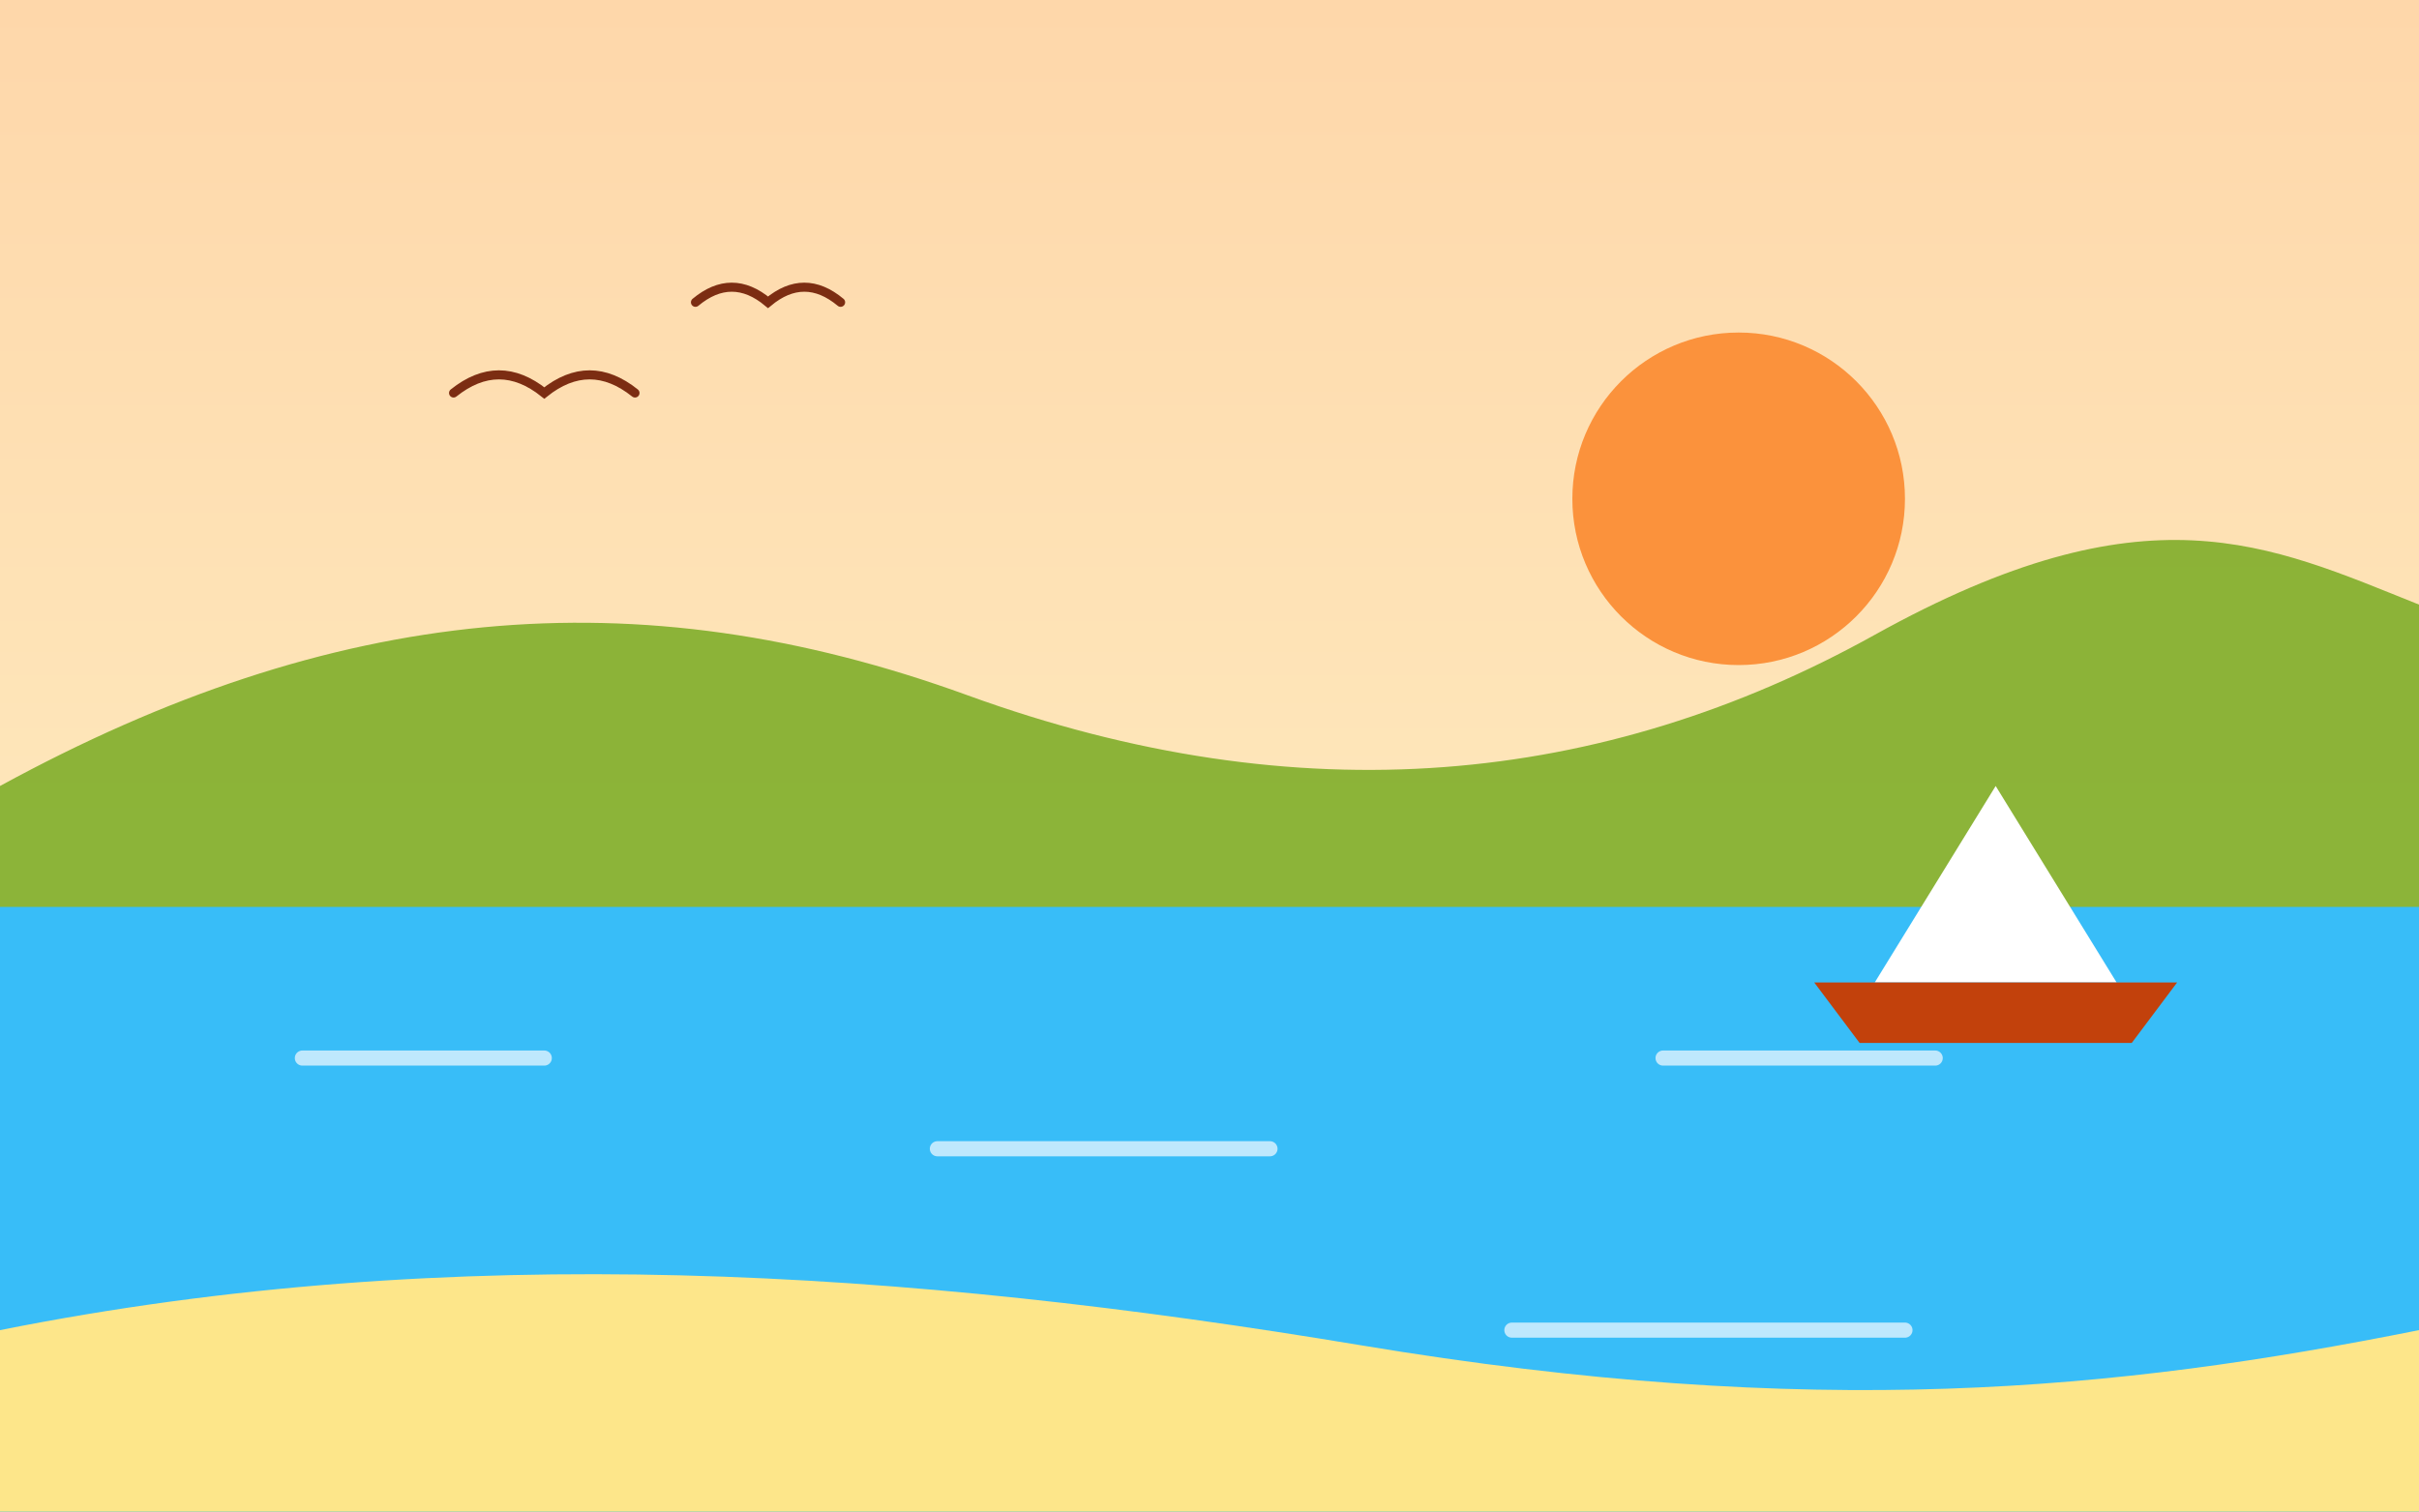
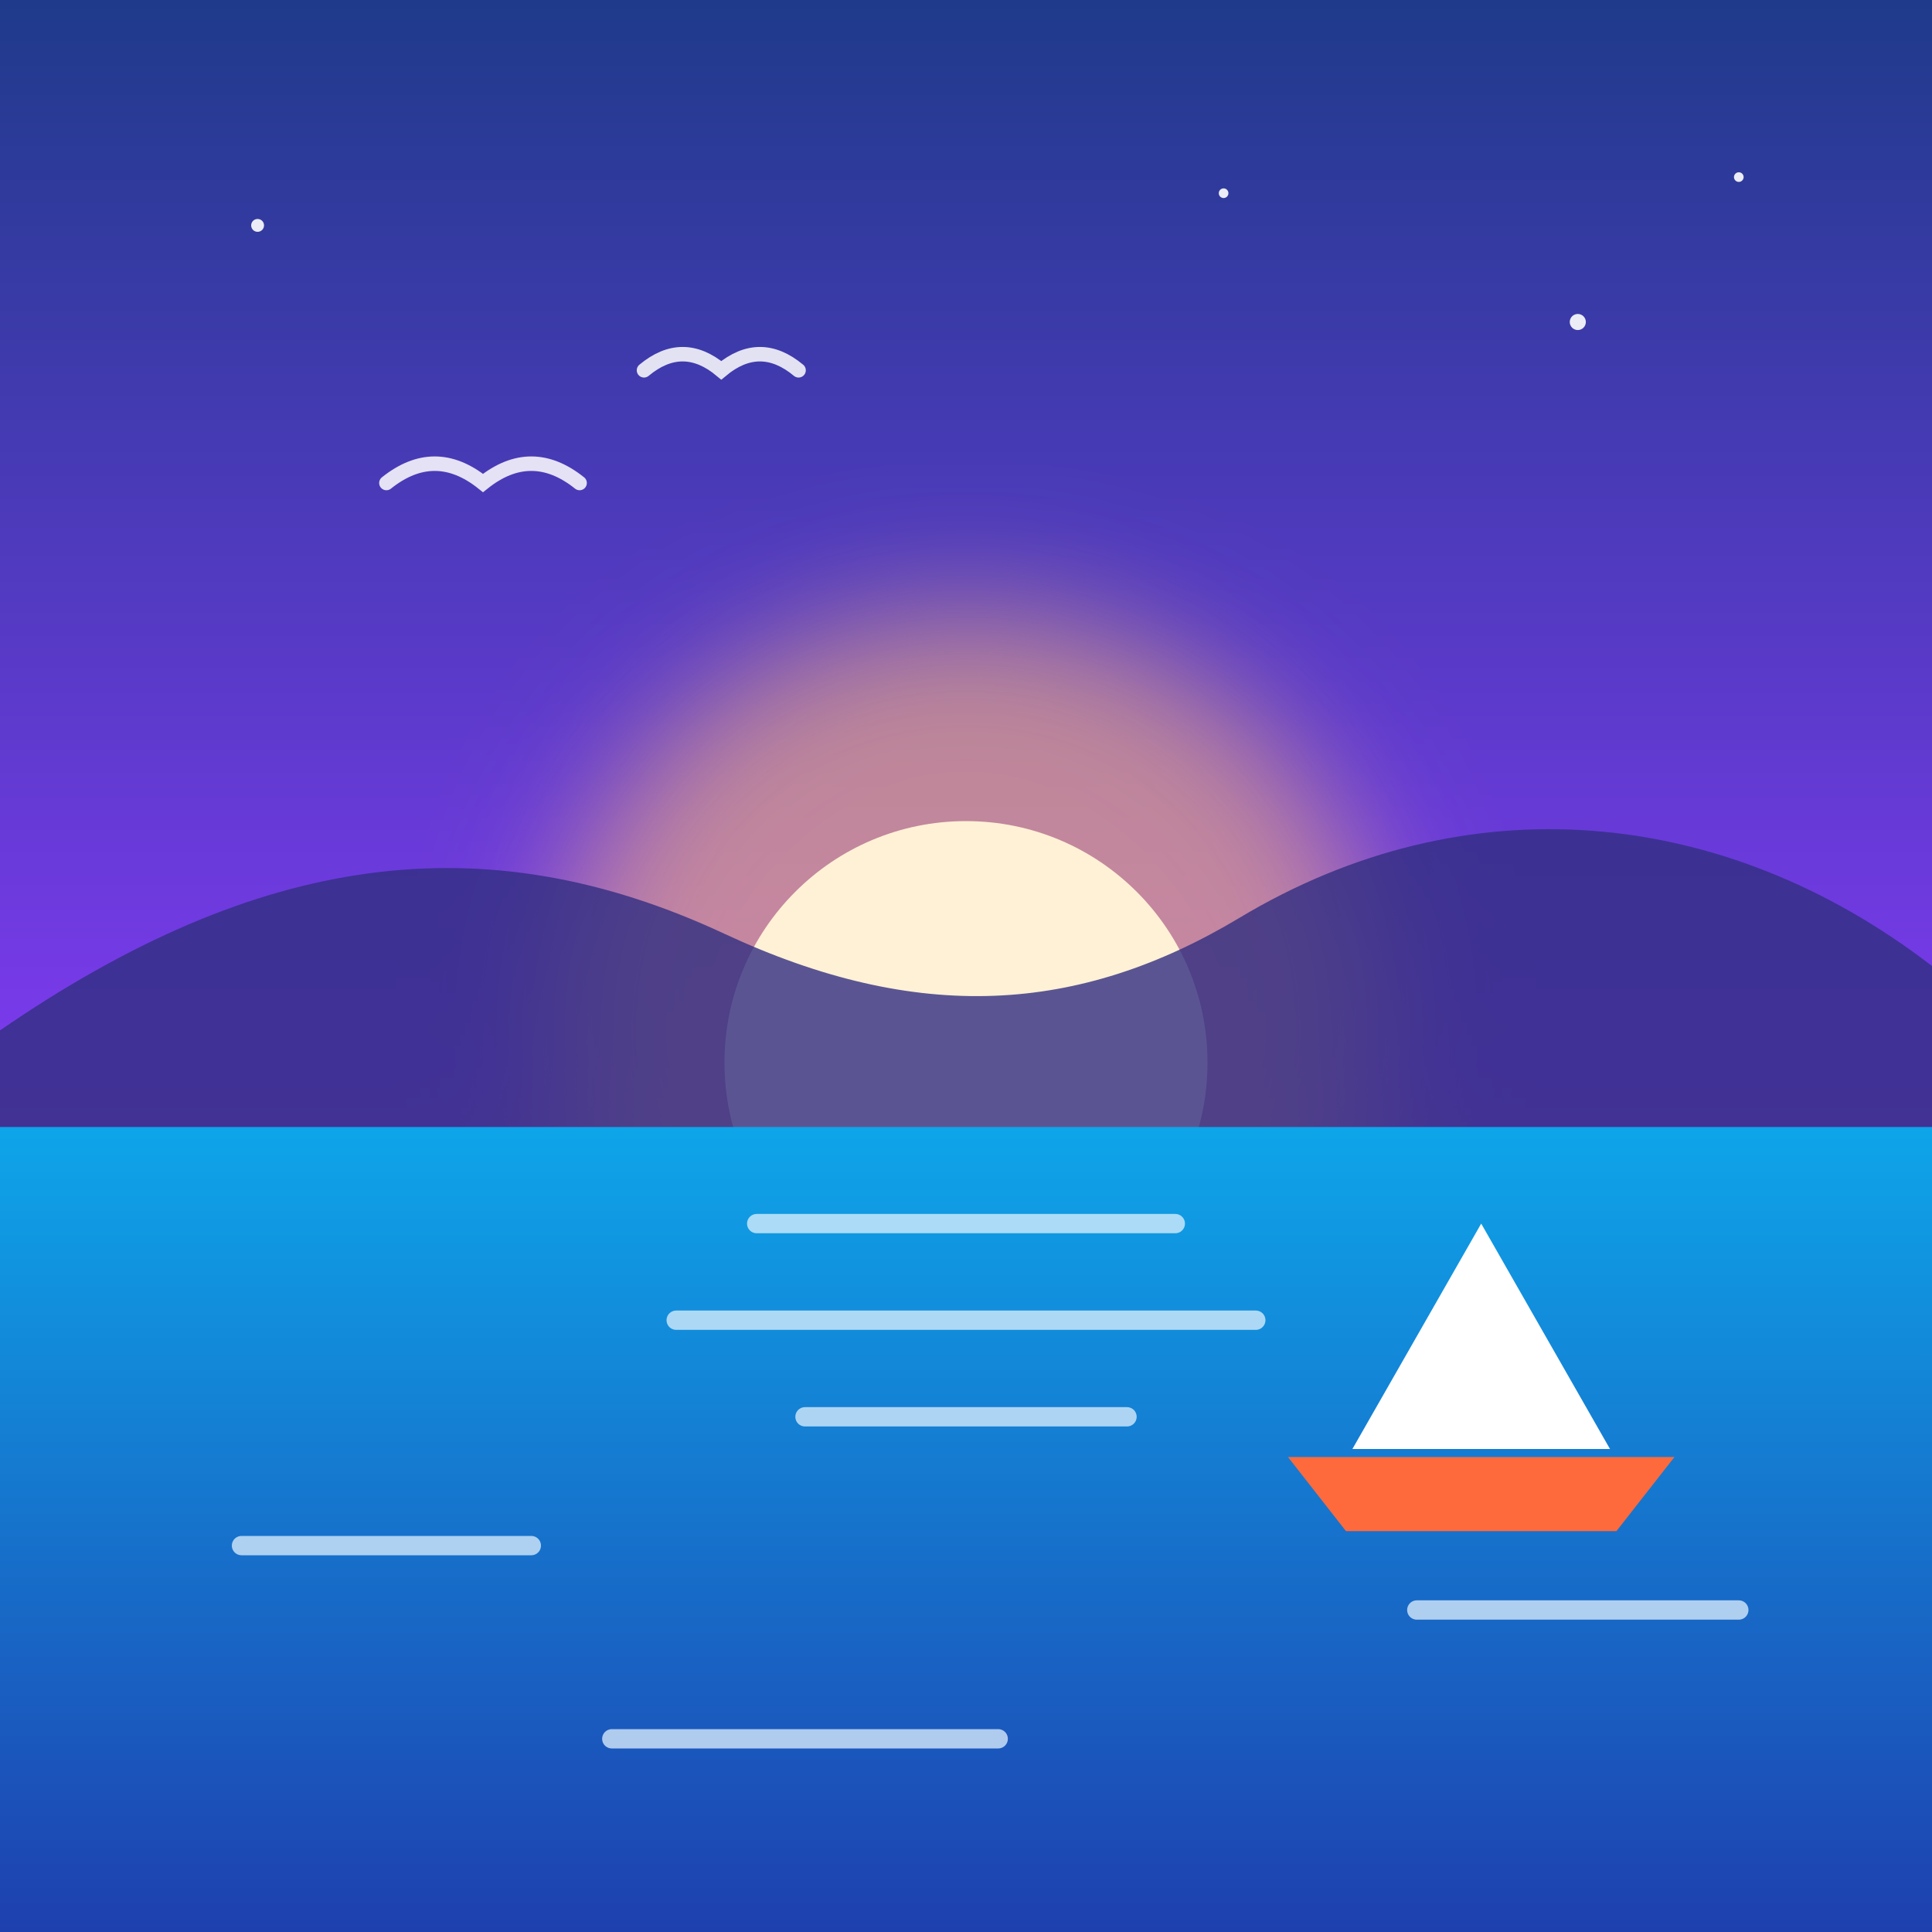
- <svg xmlns="http://www.w3.org/2000/svg" viewBox="0 0 1600 1000" role="img" aria-label="바다와 언덕 풍경 일러스트">
+ <svg xmlns="http://www.w3.org/2000/svg" viewBox="0 0 1200 1200">
  <defs>
-     <linearGradient id="s" x1="0" y1="0" x2="0" y2="1">
-       <stop offset="0" stop-color="#fed7aa" />
-       <stop offset="1" stop-color="#fef3c7" />
+     <linearGradient id="sky" x1="0" y1="0" x2="0" y2="1">
+       <stop offset="0" stop-color="#1e3a8a" />
+       <stop offset=".55" stop-color="#7c3aed" />
+       <stop offset="1" stop-color="#fb923c" />
    </linearGradient>
+     <linearGradient id="sea" x1="0" y1="0" x2="0" y2="1">
+       <stop offset="0" stop-color="#0ea5e9" />
+       <stop offset="1" stop-color="#1e40af" />
+     </linearGradient>
+     <filter id="b" x="-50%" y="-50%" width="200%" height="200%">
+       <feGaussianBlur stdDeviation="40" />
+     </filter>
  </defs>
-   <rect width="1600" height="1000" fill="url(#s)" />
-   <circle cx="1150" cy="330" r="110" fill="#fb923c" />
-   <path d="M0 520c220-120 420-140 640-60s420 60 600-40 260-60 360-20v600H0Z" fill="#65a30d" opacity=".75" />
-   <rect y="600" width="1600" height="400" fill="#38bdf8" />
-   <g stroke="#e0f2fe" stroke-width="10" stroke-linecap="round" opacity=".8">
-     <path d="M200 700h160" />
-     <path d="M620 760h220" />
-     <path d="M1100 700h180" />
-     <path d="M380 860h200" />
-     <path d="M1000 880h260" />
+   <rect width="1200" height="1200" fill="url(#sky)" />
+   <circle cx="600" cy="640" r="260" fill="#fdba74" opacity=".6" filter="url(#b)" />
+   <circle cx="600" cy="660" r="150" fill="#fff1d6" />
+   <path d="M0 640c160-110 300-130 450-60 120 56 220 50 320-10 140-84 300-70 430 30v120H0Z" fill="#312e81" opacity=".8" />
+   <rect y="700" width="1200" height="500" fill="url(#sea)" />
+   <g stroke="#e0f2fe" stroke-width="12" stroke-linecap="round" opacity=".75">
+     <path d="M470 760h260" />
+     <path d="M420 820h360" />
+     <path d="M500 880h200" />
+     <path d="M150 960h180" />
+     <path d="M880 1000h200" />
+     <path d="M380 1080h240" />
  </g>
-   <path d="M0 880c300-60 600-40 900 10s500 30 700-10v120H0Z" fill="#fde68a" />
-   <path d="M1240 650 1320 520l80 130Z" fill="#fff" />
-   <path d="M1200 650h240l-30 40h-180Z" fill="#c2410c" />
-   <g fill="none" stroke="#7c2d12" stroke-width="6" stroke-linecap="round">
-     <path d="M300 260q30-24 60 0q30-24 60 0" />
-     <path d="M460 200q24-20 48 0q24-20 48 0" />
+   <path d="M840 900 920 760l80 140Z" fill="#fff" />
+   <path d="M800 905h240l-36 46H836Z" fill="#ff6a3d" />
+   <g fill="none" stroke="#fff" stroke-width="9" stroke-linecap="round" opacity=".85">
+     <path d="M240 300q30-24 60 0q30-24 60 0" />
+     <path d="M400 230q24-20 48 0q24-20 48 0" />
+   </g>
+   <g fill="#fff" opacity=".9">
+     <circle cx="160" cy="140" r="4" />
+     <circle cx="980" cy="200" r="5" />
+     <circle cx="1080" cy="110" r="3" />
+     <circle cx="760" cy="120" r="3" />
  </g>
</svg>
